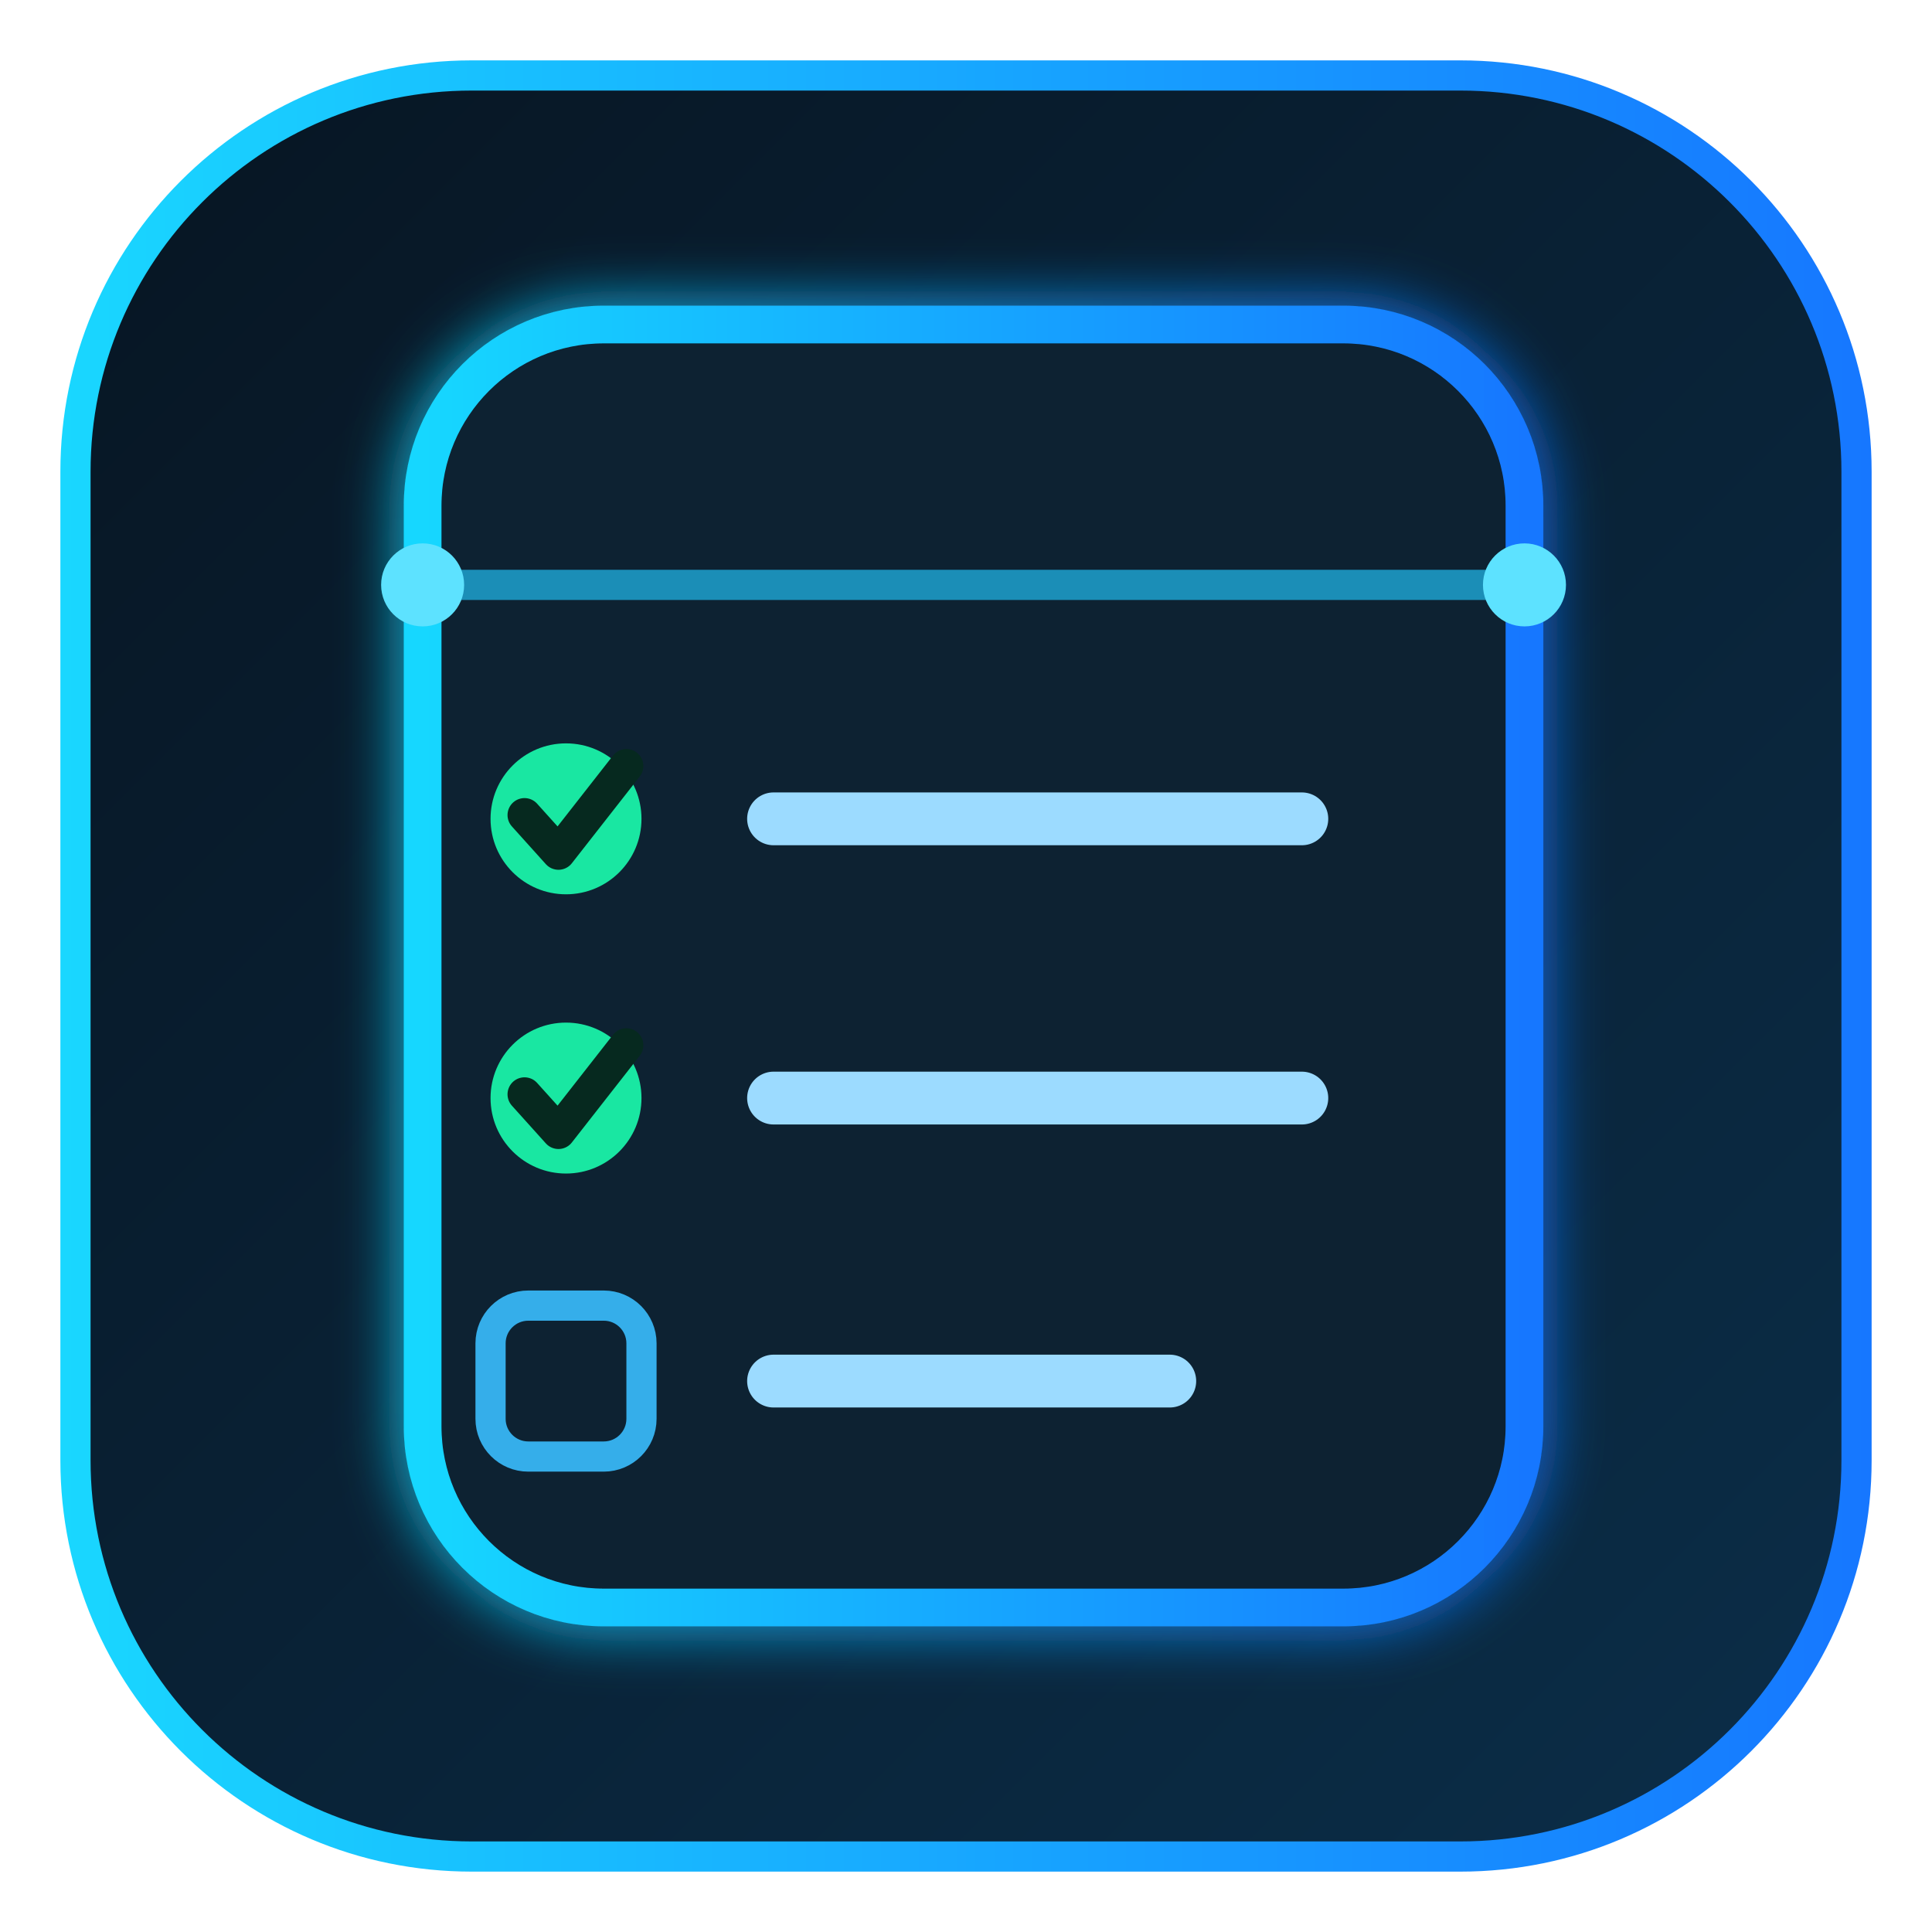
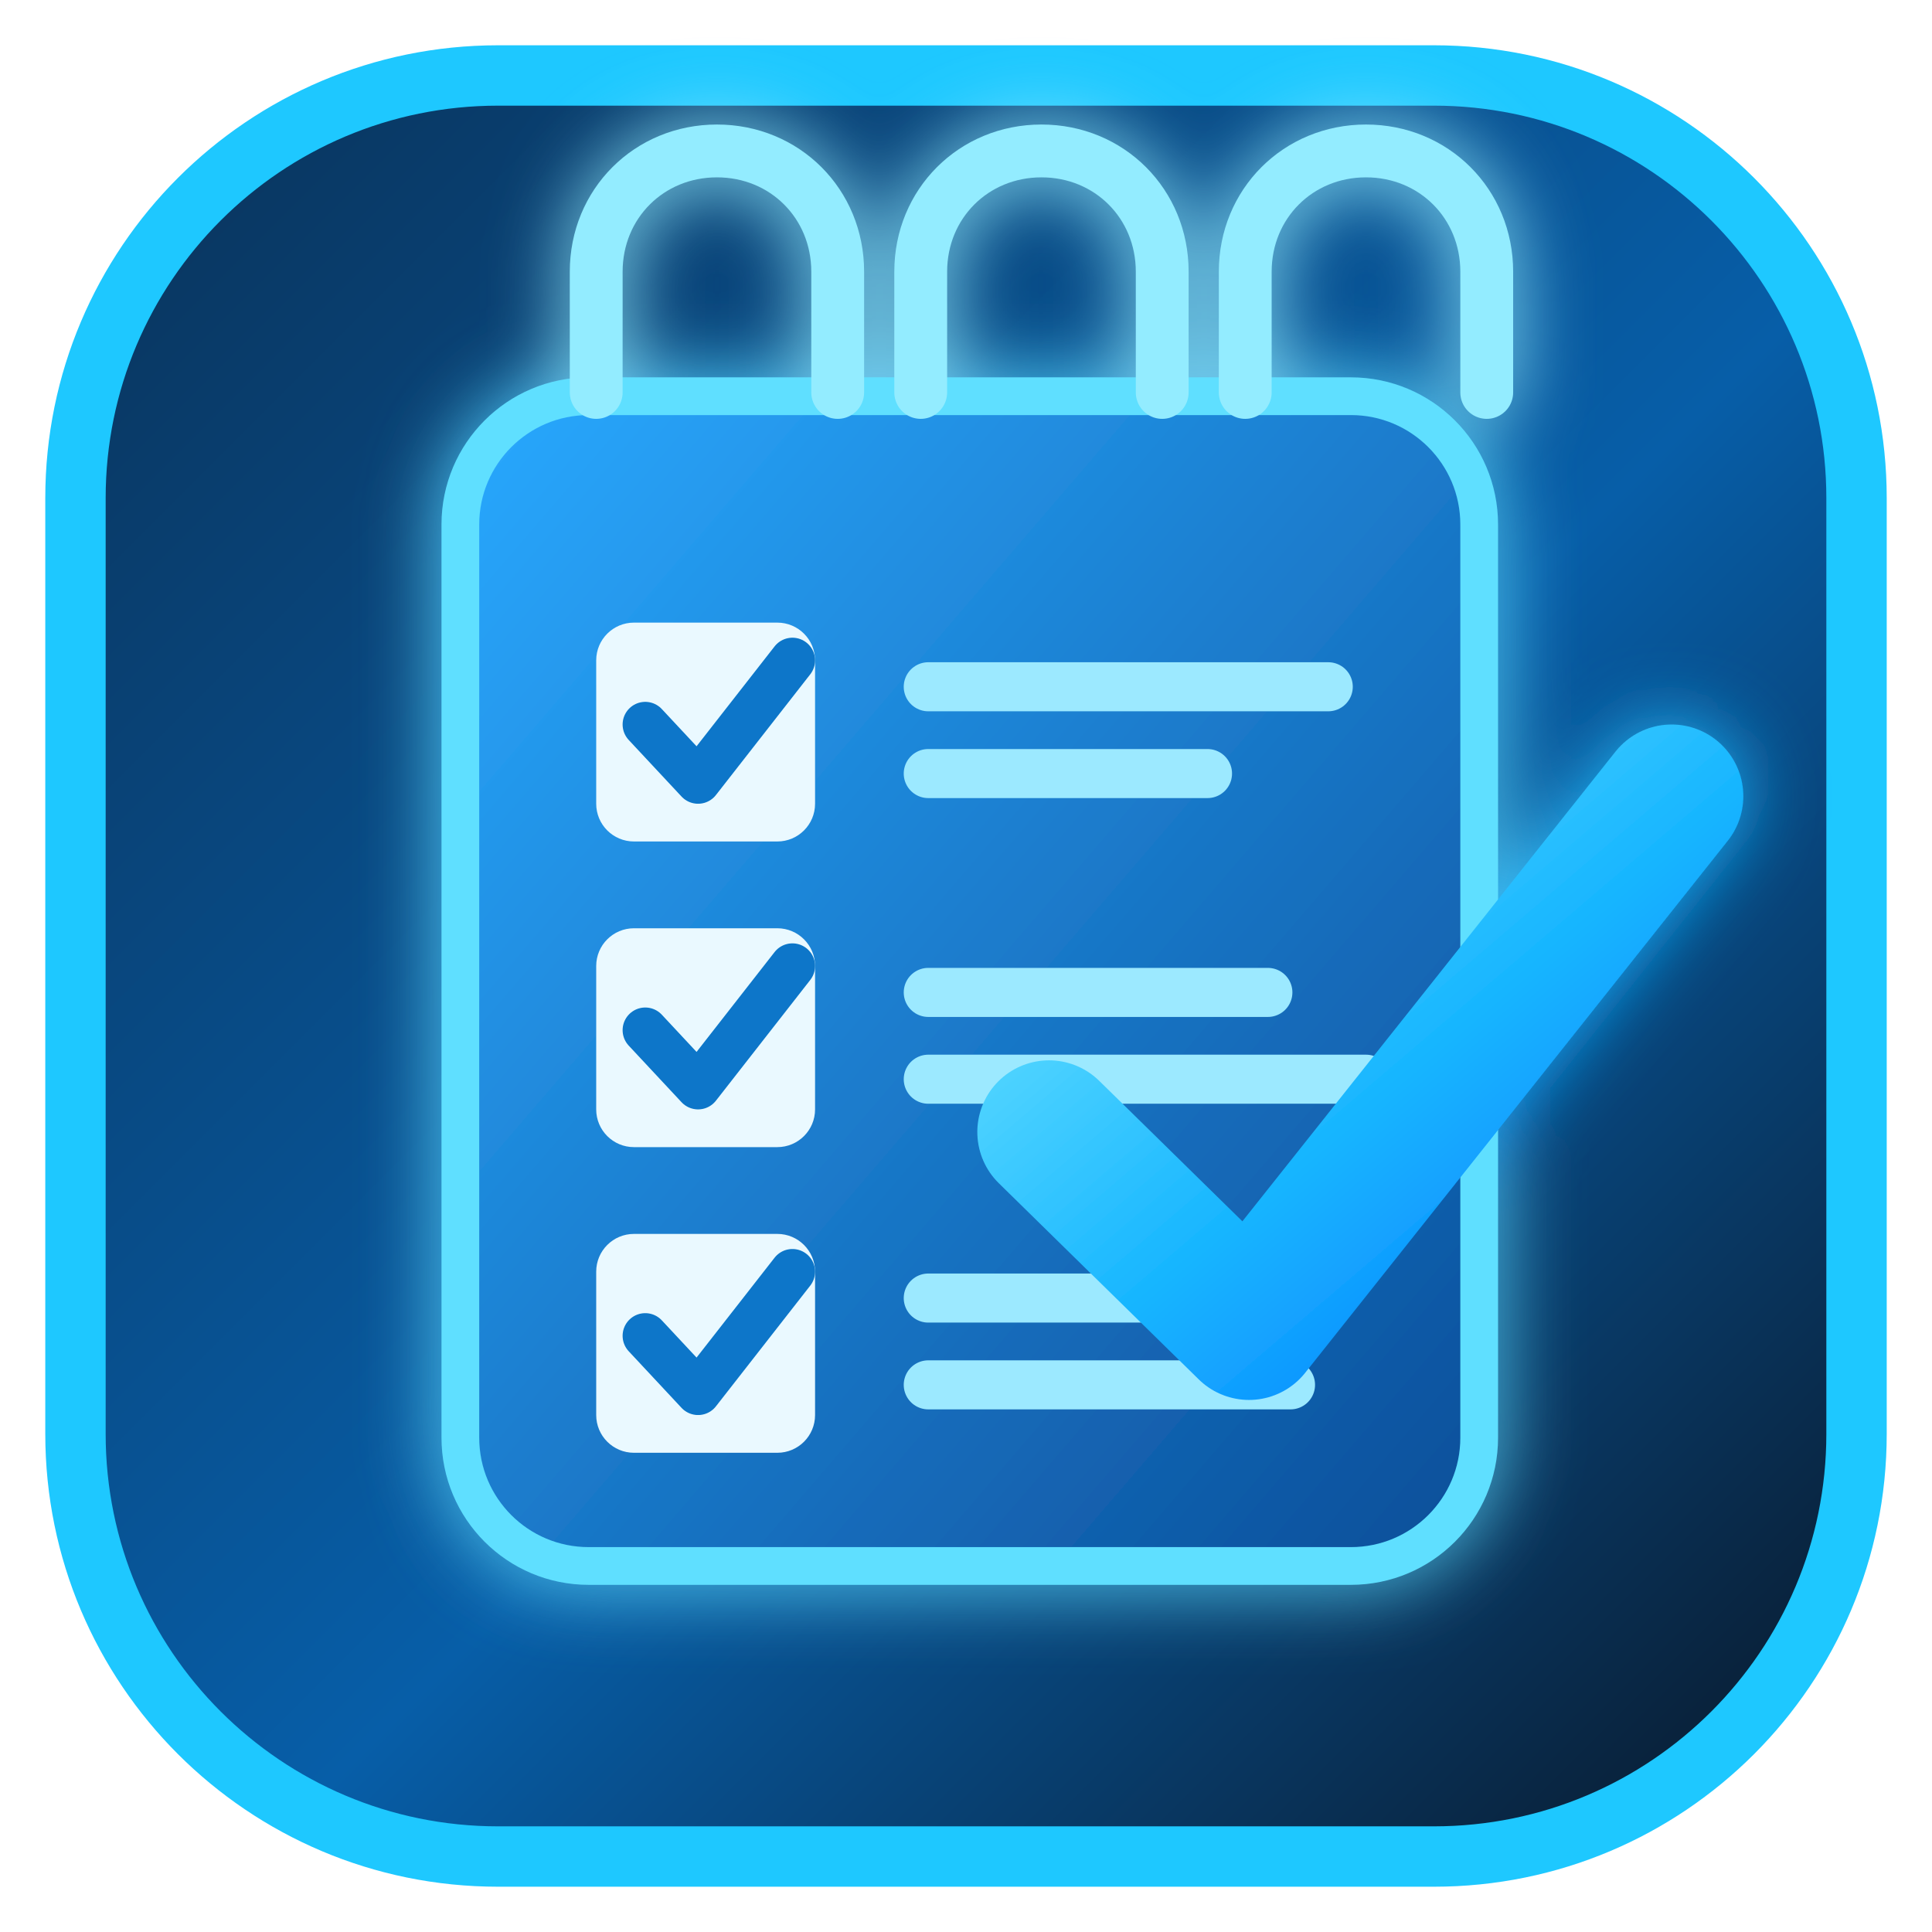
<svg xmlns="http://www.w3.org/2000/svg" viewBox="0 0 512 512">
  <defs>
    <linearGradient id="bg" x1="0" y1="0" x2="1" y2="1">
-       <stop stop-color="#071522" />
-       <stop offset="1" stop-color="#0b2e49" />
+       <stop offset="0" stop-color="#0a3157" />
+       <stop offset=".55" stop-color="#075ea8" />
+       <stop offset="1" stop-color="#0a1422" />
    </linearGradient>
-     <linearGradient id="edge">
-       <stop stop-color="#19d7ff" />
-       <stop offset="1" stop-color="#1677ff" />
+     <linearGradient id="paper" x1="0" y1="0" x2="1" y2="1">
+       <stop offset="0" stop-color="#2aa9ff" />
+       <stop offset="1" stop-color="#0b4d98" />
    </linearGradient>
-     <filter id="g">
-       <feGaussianBlur stdDeviation="8" result="b" />
+     <linearGradient id="check" x1="0" y1="0" x2="1" y2="1">
+       <stop offset="0" stop-color="#73e7ff" />
+       <stop offset=".55" stop-color="#16b5ff" />
+       <stop offset="1" stop-color="#0876ff" />
+     </linearGradient>
+     <filter id="glow" x="-30%" y="-30%" width="160%" height="160%">
+       <feGaussianBlur stdDeviation="10" result="b" />
      <feMerge>
        <feMergeNode in="b" />
        <feMergeNode in="SourceGraphic" />
      </feMerge>
    </filter>
  </defs>
-   <rect x="20" y="20" width="472" height="472" rx="105" fill="url(#bg)" stroke="url(#edge)" stroke-width="8" />
-   <rect x="112" y="86" width="292" height="340" rx="48" fill="#0d2132" stroke="url(#edge)" stroke-width="10" filter="url(#g)" />
-   <path d="M112 155h292" stroke="#22c7ff" stroke-width="8" opacity=".65" />
-   <circle cx="150" cy="217" r="20" fill="#19e7a2" />
-   <path d="m139 216 9 10 18-23" fill="none" stroke="#06291f" stroke-width="9" stroke-linecap="round" stroke-linejoin="round" />
-   <circle cx="150" cy="291" r="20" fill="#19e7a2" />
-   <path d="m139 290 9 10 18-23" fill="none" stroke="#06291f" stroke-width="9" stroke-linecap="round" stroke-linejoin="round" />
-   <rect x="130" y="346" width="40" height="40" rx="10" fill="none" stroke="#35aeea" stroke-width="8" />
-   <path d="M205 217h140M205 291h140M205 366h105" stroke="#9cdbff" stroke-width="14" stroke-linecap="round" />
-   <circle cx="112" cy="155" r="11" fill="#5de2ff" />
-   <circle cx="404" cy="155" r="11" fill="#5de2ff" />
+   <rect x="20" y="20" width="472" height="472" rx="112" fill="url(#bg)" stroke="#1ec8ff" stroke-width="16" />
+   <g filter="url(#glow)">
+     <rect x="122" y="105" width="270" height="310" rx="34" fill="url(#paper)" stroke="#5edfff" stroke-width="10" />
+     <path d="M158 104v-32c0-18 14-32 32-32s32 14 32 32v32M244 104v-32c0-18 14-32 32-32s32 14 32 32v32M330 104v-32c0-18 14-32 32-32s32 14 32 32v32" fill="none" stroke="#93ecff" stroke-width="14" stroke-linecap="round" />
+     <g fill="#eaf9ff">
+       <rect x="158" y="165" width="58" height="58" rx="10" />
+       <rect x="158" y="246" width="58" height="58" rx="10" />
+       <rect x="158" y="327" width="58" height="58" rx="10" />
+     </g>
+     <g fill="none" stroke="#0876c9" stroke-width="12" stroke-linecap="round" stroke-linejoin="round">
+       <path d="M171 192l14 15 25-32" />
+       <path d="M171 273l14 15 25-32" />
+       <path d="M171 354l14 15 25-32" />
+     </g>
+     <g stroke="#9ce9ff" stroke-width="13" stroke-linecap="round">
+       <path d="M246 182h106" />
+       <path d="M246 205h74" />
+       <path d="M246 263h90" />
+       <path d="M246 286h116" />
+       <path d="M246 344h72" />
+       <path d="M246 367h96" />
+     </g>
+     <path d="M278 300l53 52 112-141" fill="none" stroke="url(#check)" stroke-width="38" stroke-linecap="round" stroke-linejoin="round" />
+   </g>
</svg>
